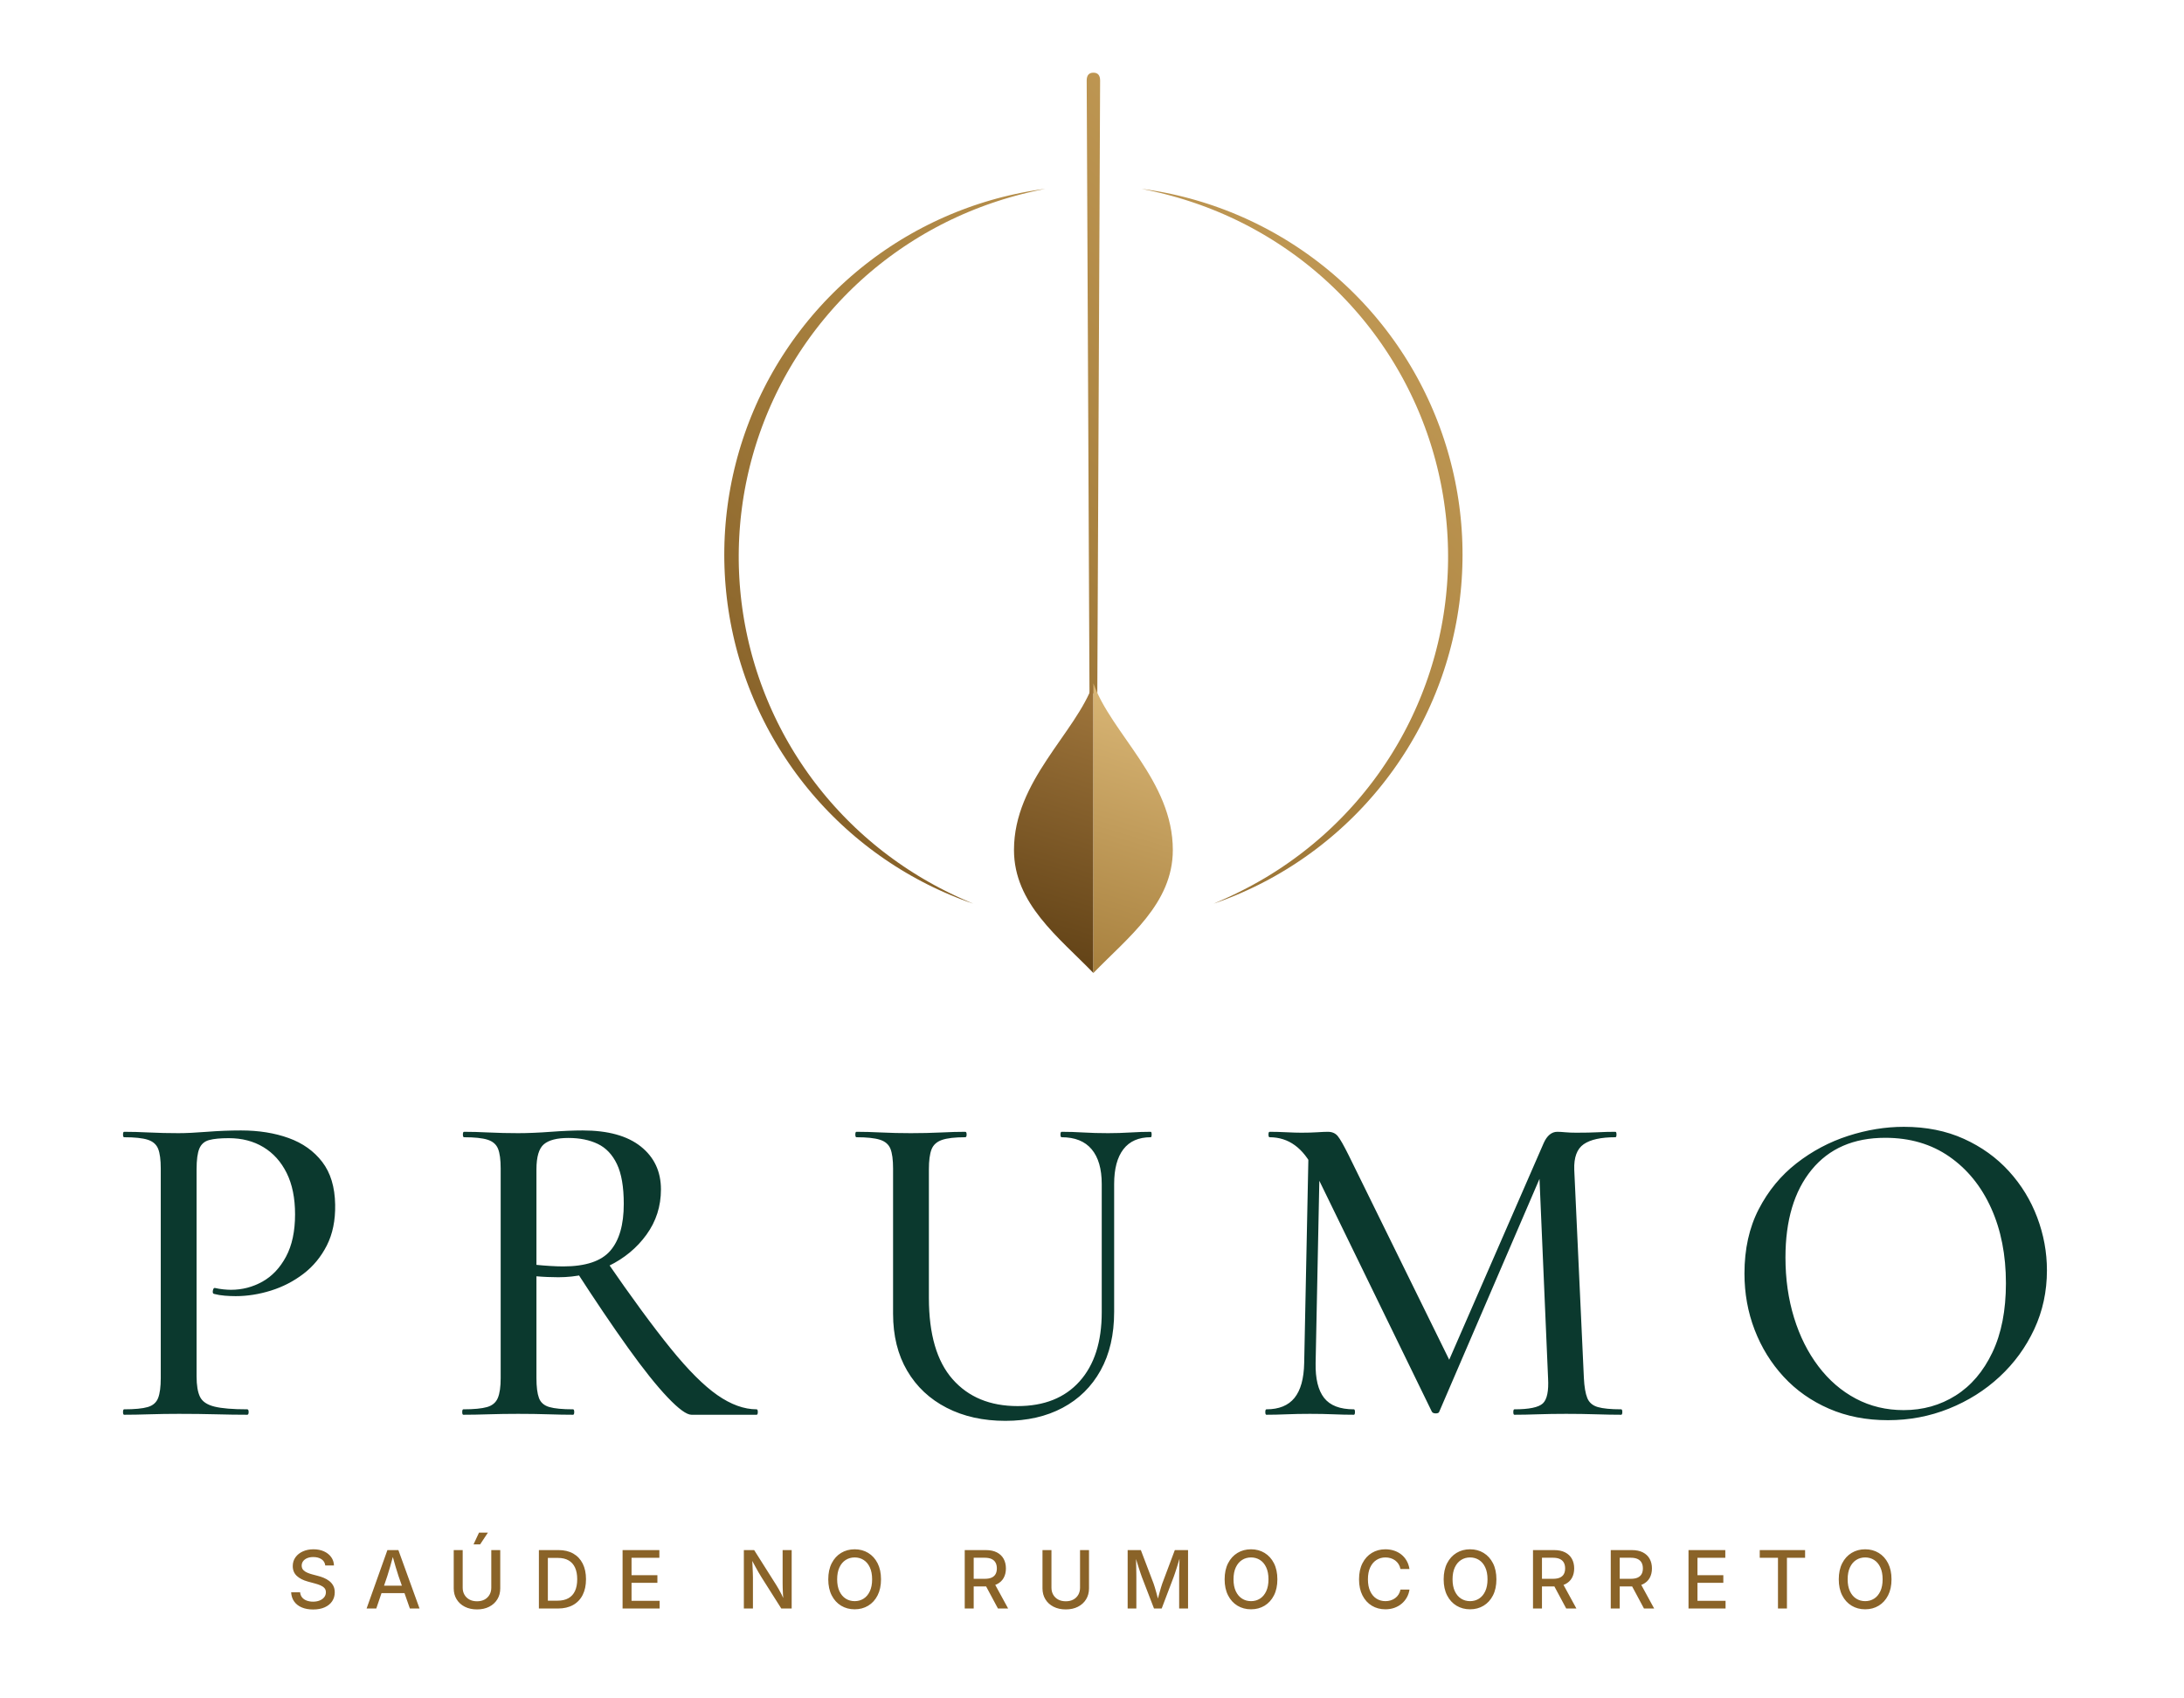
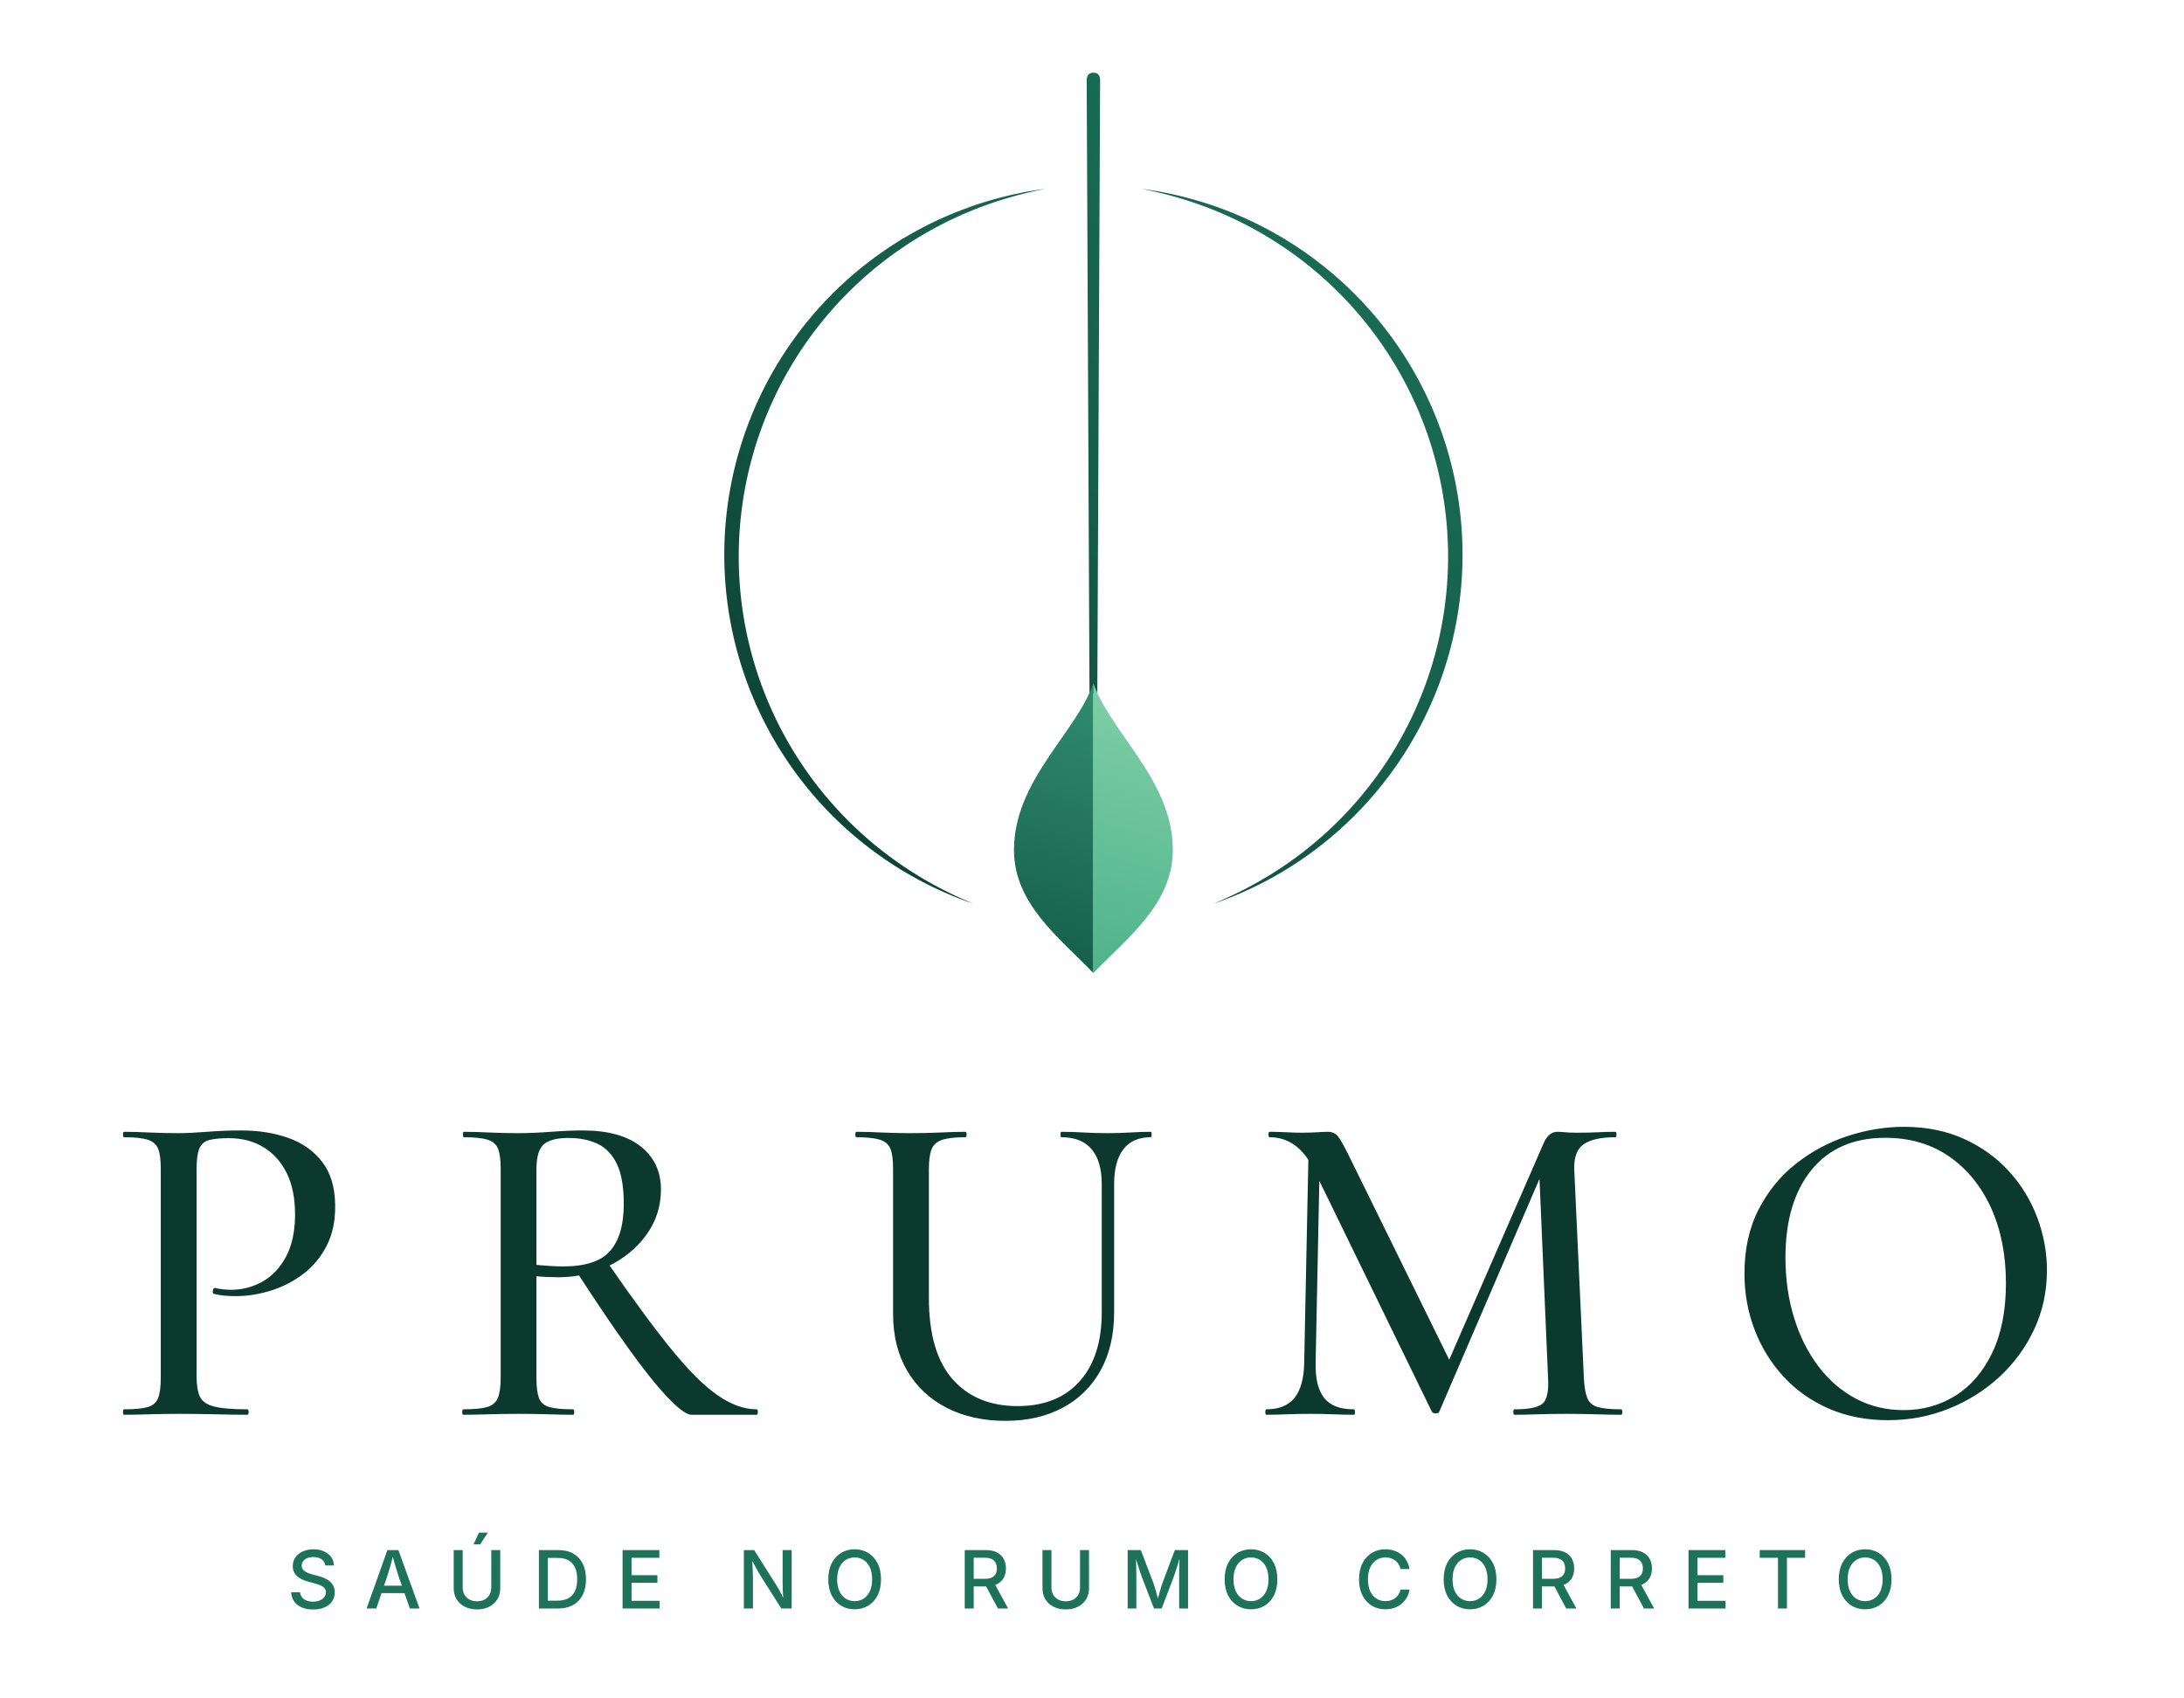
<svg xmlns="http://www.w3.org/2000/svg" viewBox="0 0 355 276" width="355" height="276" role="img" aria-label="Prumo">
  <defs>
    <linearGradient id="sg" gradientUnits="userSpaceOnUse" x1="300" y1="930" x2="960" y2="230">
-       <stop offset="0" stop-color="#7A5520" />
-       <stop offset="0.5" stop-color="#A8813F" />
-       <stop offset="1" stop-color="#C9A15C" />
+       <stop offset="0" stop-color="#0B392E" />
+       <stop offset="0.5" stop-color="#145C48" />
+       <stop offset="1" stop-color="#1D7259" />
    </linearGradient>
    <linearGradient id="sbl" gradientUnits="userSpaceOnUse" x1="556" y1="960" x2="627" y2="720">
-       <stop offset="0" stop-color="#5E3F14" />
-       <stop offset="1" stop-color="#9C733A" />
+       <stop offset="0" stop-color="#145C48" />
+       <stop offset="1" stop-color="#2F8A6C" />
    </linearGradient>
    <linearGradient id="sbr" gradientUnits="userSpaceOnUse" x1="627" y1="960" x2="698" y2="720">
-       <stop offset="0" stop-color="#A8813F" />
-       <stop offset="1" stop-color="#D9B676" />
+       <stop offset="0" stop-color="#4FB38A" />
+       <stop offset="1" stop-color="#7FCFA8" />
    </linearGradient>
    <linearGradient id="wg" x1="0" y1="0" x2="1" y2="1">
-       <stop offset="0" stop-color="#F3D9A6" />
-       <stop offset=".5" stop-color="#D8B271" />
-       <stop offset="1" stop-color="#B38A49" />
+       <stop offset="0" stop-color="#0B392E" />
+       <stop offset=".5" stop-color="#145C48" />
+       <stop offset="1" stop-color="#1D7259" />
    </linearGradient>
  </defs>
  <g transform="translate(115.00 10.00) scale(0.18182) translate(-282 -147)">
    <path d="M583.93 260.82 L578.45 261.59 L573.00 262.45 L567.55 263.40 L562.13 264.44 L556.72 265.57 L551.33 266.79 L545.96 268.11 L540.62 269.51 L535.30 271.00 L530.00 272.58 L524.73 274.25 L519.49 276.00 L514.29 277.85 L509.11 279.78 L503.96 281.79 L498.85 283.90 L493.78 286.09 L488.74 288.36 L483.75 290.71 L478.79 293.16 L473.87 295.68 L469.00 298.28 L464.17 300.97 L459.39 303.74 L454.65 306.58 L449.96 309.51 L445.33 312.51 L440.74 315.59 L436.20 318.75 L431.72 321.98 L427.30 325.29 L422.93 328.67 L418.61 332.12 L414.36 335.65 L410.16 339.24 L406.03 342.91 L401.95 346.64 L397.94 350.44 L394.00 354.31 L390.12 358.25 L386.30 362.24 L382.56 366.31 L378.88 370.43 L375.27 374.61 L371.74 378.86 L368.27 383.16 L364.88 387.52 L361.56 391.94 L358.31 396.41 L355.14 400.94 L352.05 405.52 L349.03 410.14 L346.09 414.82 L343.23 419.55 L340.45 424.33 L337.75 429.15 L335.13 434.01 L332.59 438.92 L330.14 443.87 L327.77 448.86 L325.48 453.89 L323.28 458.96 L321.16 464.06 L319.13 469.20 L317.18 474.37 L315.32 479.58 L313.55 484.81 L311.86 490.07 L310.27 495.36 L308.76 500.68 L307.35 506.02 L306.02 511.38 L304.78 516.77 L303.63 522.17 L302.58 527.60 L301.61 533.04 L300.73 538.49 L299.95 543.96 L299.26 549.45 L298.66 554.94 L298.15 560.44 L297.74 565.95 L297.41 571.47 L297.18 576.99 L297.05 582.51 L297.00 588.04 L297.05 593.56 L297.19 599.09 L297.42 604.61 L297.74 610.12 L298.16 615.63 L298.67 621.13 L299.27 626.63 L299.96 632.11 L300.75 637.58 L301.62 643.03 L302.59 648.47 L303.65 653.90 L304.80 659.30 L306.03 664.69 L307.36 670.05 L308.78 675.39 L310.29 680.71 L311.89 686.00 L313.57 691.26 L315.34 696.49 L317.20 701.69 L319.15 706.87 L321.18 712.00 L323.30 717.11 L325.51 722.17 L327.80 727.20 L330.17 732.19 L332.63 737.14 L335.16 742.05 L337.78 746.92 L340.49 751.74 L343.27 756.51 L346.13 761.24 L349.07 765.92 L352.09 770.54 L355.18 775.12 L358.35 779.65 L361.60 784.12 L364.92 788.53 L368.31 792.89 L371.78 797.20 L375.32 801.44 L378.93 805.62 L382.61 809.75 L386.35 813.81 L390.17 817.81 L394.05 821.74 L398.00 825.61 L402.01 829.41 L406.08 833.14 L410.22 836.81 L414.41 840.40 L418.67 843.92 L422.98 847.38 L427.35 850.76 L431.78 854.06 L436.26 857.29 L440.80 860.45 L445.39 863.53 L450.03 866.53 L454.71 869.46 L459.45 872.30 L464.23 875.07 L469.06 877.75 L473.94 880.36 L478.85 882.88 L483.81 885.32 L488.81 887.67 L493.85 889.94 L498.92 892.13 L504.03 894.23 L509.18 896.25 L514.35 898.18 L519.56 900.02 L519.56 900.02 L514.48 897.82 L509.43 895.59 L504.41 893.29 L499.43 890.92 L494.50 888.47 L489.60 885.95 L484.75 883.36 L479.95 880.69 L475.20 877.95 L470.49 875.13 L465.84 872.24 L461.23 869.28 L456.68 866.24 L452.18 863.14 L447.74 859.96 L443.35 856.72 L439.02 853.41 L434.74 850.03 L430.52 846.58 L426.37 843.07 L422.27 839.50 L418.24 835.86 L414.26 832.16 L410.36 828.40 L406.51 824.57 L402.73 820.69 L399.02 816.75 L395.37 812.76 L391.79 808.71 L388.28 804.60 L384.84 800.44 L381.47 796.23 L378.16 791.97 L374.93 787.65 L371.77 783.29 L368.69 778.88 L365.68 774.42 L362.74 769.92 L359.87 765.37 L357.08 760.78 L354.37 756.15 L351.73 751.48 L349.17 746.77 L346.69 742.02 L344.28 737.24 L341.96 732.42 L339.71 727.56 L337.54 722.67 L335.45 717.75 L333.44 712.80 L331.51 707.82 L329.66 702.81 L327.89 697.77 L326.20 692.71 L324.60 687.63 L323.08 682.52 L321.63 677.39 L320.28 672.23 L319.00 667.06 L317.81 661.87 L316.70 656.67 L315.67 651.45 L314.73 646.21 L313.87 640.96 L313.10 635.70 L312.41 630.43 L311.80 625.15 L311.28 619.86 L310.84 614.57 L310.49 609.27 L310.22 603.96 L310.03 598.65 L309.93 593.34 L309.92 588.03 L309.99 582.73 L310.14 577.42 L310.38 572.12 L310.70 566.82 L311.11 561.53 L311.59 556.24 L312.17 550.96 L312.83 545.70 L313.57 540.44 L314.39 535.20 L315.30 529.97 L316.29 524.75 L317.37 519.55 L318.52 514.37 L319.76 509.20 L321.08 504.06 L322.49 498.94 L323.97 493.83 L325.54 488.76 L327.18 483.70 L328.91 478.67 L330.72 473.67 L332.61 468.70 L334.57 463.76 L336.62 458.85 L338.74 453.97 L340.95 449.12 L343.23 444.31 L345.59 439.53 L348.02 434.79 L350.53 430.08 L353.12 425.42 L355.78 420.80 L358.52 416.21 L361.33 411.68 L364.21 407.18 L367.17 402.73 L370.20 398.32 L373.30 393.96 L376.47 389.65 L379.71 385.39 L383.02 381.18 L386.40 377.03 L389.85 372.92 L393.37 368.87 L396.95 364.87 L400.60 360.93 L404.31 357.05 L408.09 353.22 L411.93 349.45 L415.83 345.75 L419.80 342.10 L423.82 338.52 L427.91 335.00 L432.05 331.54 L436.26 328.15 L440.51 324.83 L444.83 321.57 L449.20 318.39 L453.63 315.27 L458.10 312.22 L462.63 309.24 L467.21 306.33 L471.84 303.50 L476.52 300.73 L481.25 298.05 L486.02 295.44 L490.84 292.90 L495.70 290.44 L500.61 288.06 L505.56 285.76 L510.54 283.53 L515.57 281.39 L520.64 279.32 L525.74 277.34 L530.88 275.43 L536.05 273.61 L541.26 271.87 L546.49 270.21 L551.76 268.64 L557.06 267.14 L562.38 265.73 L567.74 264.40 L573.11 263.14 L578.51 261.96 L583.93 260.82 Z" fill="url(#sg)" />
    <path d="M670.07 260.82 L675.55 261.59 L681.00 262.45 L686.45 263.40 L691.87 264.44 L697.28 265.57 L702.67 266.79 L708.04 268.11 L713.38 269.51 L718.70 271.00 L724.00 272.58 L729.27 274.25 L734.51 276.00 L739.71 277.85 L744.89 279.78 L750.04 281.79 L755.15 283.90 L760.22 286.09 L765.26 288.36 L770.25 290.71 L775.21 293.16 L780.13 295.68 L785.00 298.28 L789.83 300.97 L794.61 303.74 L799.35 306.58 L804.04 309.51 L808.67 312.51 L813.26 315.59 L817.80 318.75 L822.28 321.98 L826.70 325.29 L831.07 328.67 L835.39 332.12 L839.64 335.65 L843.84 339.24 L847.97 342.91 L852.05 346.64 L856.06 350.44 L860.00 354.31 L863.88 358.25 L867.70 362.24 L871.44 366.31 L875.12 370.43 L878.73 374.61 L882.26 378.86 L885.73 383.16 L889.12 387.52 L892.44 391.94 L895.69 396.41 L898.86 400.94 L901.95 405.52 L904.97 410.14 L907.91 414.82 L910.77 419.55 L913.55 424.33 L916.25 429.15 L918.87 434.01 L921.41 438.92 L923.86 443.87 L926.23 448.86 L928.52 453.89 L930.72 458.96 L932.84 464.06 L934.87 469.20 L936.82 474.37 L938.68 479.58 L940.45 484.81 L942.14 490.07 L943.73 495.36 L945.24 500.68 L946.65 506.02 L947.98 511.38 L949.22 516.77 L950.37 522.17 L951.42 527.60 L952.39 533.04 L953.27 538.49 L954.05 543.96 L954.74 549.45 L955.34 554.94 L955.85 560.44 L956.26 565.95 L956.59 571.47 L956.82 576.99 L956.95 582.51 L957.00 588.04 L956.95 593.56 L956.81 599.09 L956.58 604.61 L956.26 610.12 L955.84 615.63 L955.33 621.13 L954.73 626.63 L954.04 632.11 L953.25 637.58 L952.38 643.03 L951.41 648.47 L950.35 653.90 L949.20 659.30 L947.97 664.69 L946.64 670.05 L945.22 675.39 L943.71 680.71 L942.11 686.00 L940.43 691.26 L938.66 696.49 L936.80 701.69 L934.85 706.87 L932.82 712.00 L930.70 717.11 L928.49 722.17 L926.20 727.20 L923.83 732.19 L921.37 737.14 L918.84 742.05 L916.22 746.92 L913.51 751.74 L910.73 756.51 L907.87 761.24 L904.93 765.92 L901.91 770.54 L898.82 775.12 L895.65 779.65 L892.40 784.12 L889.08 788.53 L885.69 792.89 L882.22 797.20 L878.68 801.44 L875.07 805.62 L871.39 809.75 L867.65 813.81 L863.83 817.81 L859.95 821.74 L856.00 825.61 L851.99 829.41 L847.92 833.14 L843.78 836.81 L839.59 840.40 L835.33 843.92 L831.02 847.38 L826.65 850.76 L822.22 854.06 L817.74 857.29 L813.20 860.45 L808.61 863.53 L803.97 866.53 L799.29 869.46 L794.55 872.30 L789.77 875.07 L784.94 877.75 L780.06 880.36 L775.15 882.88 L770.19 885.32 L765.19 887.67 L760.15 889.94 L755.08 892.13 L749.97 894.23 L744.82 896.25 L739.65 898.18 L734.44 900.02 L734.44 900.02 L739.52 897.82 L744.57 895.59 L749.59 893.29 L754.57 890.92 L759.50 888.47 L764.40 885.95 L769.25 883.36 L774.05 880.69 L778.80 877.95 L783.51 875.13 L788.16 872.24 L792.77 869.28 L797.32 866.24 L801.82 863.14 L806.26 859.96 L810.65 856.72 L814.98 853.41 L819.26 850.03 L823.48 846.58 L827.63 843.07 L831.73 839.50 L835.76 835.86 L839.74 832.16 L843.64 828.40 L847.49 824.57 L851.27 820.69 L854.98 816.75 L858.63 812.76 L862.21 808.71 L865.72 804.60 L869.16 800.44 L872.53 796.23 L875.84 791.97 L879.07 787.65 L882.23 783.29 L885.31 778.88 L888.32 774.42 L891.26 769.92 L894.13 765.37 L896.92 760.78 L899.63 756.15 L902.27 751.48 L904.83 746.77 L907.31 742.02 L909.72 737.24 L912.04 732.42 L914.29 727.56 L916.46 722.67 L918.55 717.75 L920.56 712.80 L922.49 707.82 L924.34 702.81 L926.11 697.77 L927.80 692.71 L929.40 687.63 L930.92 682.52 L932.37 677.39 L933.72 672.23 L935.00 667.06 L936.19 661.87 L937.30 656.67 L938.33 651.45 L939.27 646.21 L940.13 640.96 L940.90 635.70 L941.59 630.43 L942.20 625.15 L942.72 619.86 L943.16 614.57 L943.51 609.27 L943.78 603.96 L943.97 598.65 L944.07 593.34 L944.08 588.03 L944.01 582.73 L943.86 577.42 L943.62 572.12 L943.30 566.82 L942.89 561.53 L942.41 556.24 L941.83 550.96 L941.17 545.70 L940.43 540.44 L939.61 535.20 L938.70 529.97 L937.71 524.75 L936.63 519.55 L935.48 514.37 L934.24 509.20 L932.92 504.06 L931.51 498.94 L930.03 493.83 L928.46 488.76 L926.82 483.70 L925.09 478.67 L923.28 473.67 L921.39 468.70 L919.43 463.76 L917.38 458.85 L915.26 453.97 L913.05 449.12 L910.77 444.31 L908.41 439.53 L905.98 434.79 L903.47 430.08 L900.88 425.42 L898.22 420.80 L895.48 416.21 L892.67 411.68 L889.79 407.18 L886.83 402.73 L883.80 398.32 L880.70 393.96 L877.53 389.65 L874.29 385.39 L870.98 381.18 L867.60 377.03 L864.15 372.92 L860.63 368.87 L857.05 364.87 L853.40 360.93 L849.69 357.05 L845.91 353.22 L842.07 349.45 L838.17 345.75 L834.20 342.10 L830.18 338.52 L826.09 335.00 L821.95 331.54 L817.74 328.15 L813.49 324.83 L809.17 321.57 L804.80 318.39 L800.37 315.27 L795.90 312.22 L791.37 309.24 L786.79 306.33 L782.16 303.50 L777.48 300.73 L772.75 298.05 L767.98 295.44 L763.16 292.90 L758.30 290.44 L753.39 288.06 L748.44 285.76 L743.46 283.53 L738.43 281.39 L733.36 279.32 L728.26 277.34 L723.12 275.43 L717.95 273.61 L712.74 271.87 L707.51 270.21 L702.24 268.64 L696.94 267.14 L691.62 265.73 L686.26 264.40 L680.89 263.14 L675.49 261.96 L670.07 260.82 Z" fill="url(#sg)" />
    <path d="M621 164 Q621 157 627 157 Q633 157 633 164 L630.5 712 L623.5 712 Z" fill="url(#sg)" />
    <path d="M627 703 C611 748 556 790 556 852 C556 900 596 930 627 962 Z" fill="url(#sbl)" />
    <path d="M627 703 C643 748 698 790 698 852 C698 900 658 930 627 962 Z" fill="url(#sbr)" />
  </g>
  <path transform="translate(17.27 184.00)" d="M14.683 39.744Q14.683 41.952 15.243 43.093Q15.802 44.234 17.59 44.675Q19.379 45.117 22.923 45.117Q23.144 45.117 23.144 45.558Q23.144 46.0 22.923 46.0Q20.568 46.0 17.808 45.926Q15.048 45.853 11.809 45.853Q9.321 45.853 7.031 45.926Q4.74 46.0 2.907 46.0Q2.727 46.0 2.727 45.558Q2.727 45.117 2.907 45.117Q5.472 45.117 6.738 44.749Q8.004 44.381 8.433 43.277Q8.861 42.173 8.861 40.038V5.962Q8.861 3.827 8.433 2.76Q8.004 1.693 6.738 1.288Q5.472 0.883 2.907 0.883Q2.727 0.883 2.727 0.442Q2.727 0.0 2.907 0.0Q4.74 0.0 6.994 0.11Q9.248 0.221 11.736 0.221Q13.583 0.221 16.372 3.552713678800501e-15Q19.162 -0.221 21.907 -0.221Q26.22 -0.221 29.648 1.014Q33.076 2.248 35.109 4.898Q37.142 7.548 37.208 11.85Q37.275 15.684 35.852 18.481Q34.43 21.278 32.038 23.098Q29.646 24.917 26.759 25.817Q23.872 26.717 21.042 26.717Q20.185 26.717 19.265 26.643Q18.345 26.57 17.502 26.349Q17.241 26.275 17.335 25.797Q17.429 25.318 17.682 25.392Q18.312 25.539 19.027 25.613Q19.743 25.686 20.266 25.686Q23.007 25.686 25.381 24.362Q27.755 23.037 29.223 20.293Q30.691 17.55 30.691 13.421Q30.691 9.439 29.324 6.692Q27.957 3.945 25.539 2.49Q23.121 1.034 19.916 1.034Q17.863 1.034 16.726 1.341Q15.589 1.649 15.136 2.72Q14.683 3.79 14.683 6.109ZM95.128 46.0Q93.943 46.0 91.255 43.179Q88.567 40.359 84.784 35.072Q81 29.786 76.294 22.5L81.284 20.965Q87.415 29.871 91.715 35.183Q96.015 40.495 99.334 42.806Q102.654 45.117 105.719 45.117Q105.907 45.117 105.907 45.558Q105.907 46.0 105.719 46.0Q101.579 46.0 98.968 46.0Q96.357 46.0 95.128 46.0ZM77.442 -0.221Q83.606 -0.221 86.885 2.386Q90.164 4.994 90.164 9.369Q90.164 13.469 87.816 16.716Q85.468 19.964 81.678 21.804Q77.887 23.644 73.49 23.644Q72.662 23.644 71.696 23.604Q70.73 23.563 69.927 23.489V40.038Q69.927 42.173 70.336 43.277Q70.744 44.381 72.031 44.749Q73.317 45.117 75.882 45.117Q76.069 45.117 76.069 45.558Q76.069 46.0 75.882 46.0Q74.049 46.0 71.835 45.926Q69.622 45.853 66.947 45.853Q64.459 45.853 62.168 45.926Q59.877 46.0 58.045 46.0Q57.864 46.0 57.864 45.558Q57.864 45.117 58.045 45.117Q60.61 45.117 61.896 44.749Q63.182 44.381 63.647 43.277Q64.113 42.173 64.113 40.038V5.962Q64.113 3.827 63.684 2.76Q63.256 1.693 61.99 1.288Q60.724 0.883 58.159 0.883Q57.971 0.883 57.971 0.442Q57.971 0.0 58.159 0.0Q59.951 0.0 62.205 0.11Q64.459 0.221 66.947 0.221Q69.294 0.221 72.262 3.552713678800501e-15Q75.23 -0.221 77.442 -0.221ZM84.121 11.721Q84.121 7.581 83.015 5.259Q81.909 2.937 79.898 1.969Q77.887 1.001 75.131 1.001Q72.349 1.001 71.138 2.024Q69.927 3.047 69.927 6.109V21.631Q70.958 21.738 72.156 21.811Q73.353 21.885 74.277 21.885Q79.712 21.885 81.917 19.351Q84.121 16.818 84.121 11.721ZM161.813 8.49Q161.813 4.791 160.172 2.837Q158.531 0.883 155.292 0.883Q155.105 0.883 155.105 0.442Q155.105 0.0 155.292 0.0Q157.011 0.0 158.84 0.11Q160.669 0.221 162.829 0.221Q164.654 0.221 166.467 0.11Q168.279 0.0 169.777 0.0Q169.924 0.0 169.924 0.442Q169.924 0.883 169.777 0.883Q166.833 0.883 165.331 2.837Q163.83 4.791 163.83 8.49V29.274Q163.83 34.824 161.629 38.789Q159.429 42.754 155.449 44.872Q151.469 46.99 146.151 46.99Q140.738 46.99 136.607 44.868Q132.476 42.747 130.186 38.842Q127.895 34.938 127.895 29.572V5.962Q127.895 3.827 127.466 2.76Q127.037 1.693 125.755 1.288Q124.472 0.883 121.94 0.883Q121.76 0.883 121.76 0.442Q121.76 0.0 121.94 0.0Q123.773 0.0 126.007 0.11Q128.241 0.221 130.769 0.221Q133.404 0.221 135.658 0.11Q137.912 0.0 139.63 0.0Q139.851 0.0 139.851 0.442Q139.851 0.883 139.63 0.883Q137.098 0.883 135.833 1.325Q134.567 1.766 134.142 2.87Q133.717 3.974 133.717 6.109V26.996Q133.717 35.847 137.566 40.219Q141.415 44.591 148.138 44.591Q154.612 44.591 158.212 40.57Q161.813 36.55 161.813 29.348ZM194.72 37.584 195.456 1.693 197.307 1.84 196.578 37.584Q196.505 41.404 197.958 43.26Q199.412 45.117 202.794 45.117Q202.974 45.117 202.974 45.558Q202.974 46.0 202.794 46.0Q201.175 46.0 199.462 45.926Q197.748 45.853 195.655 45.853Q193.623 45.853 191.872 45.926Q190.12 46.0 188.582 46.0Q188.401 46.0 188.401 45.558Q188.401 45.117 188.582 45.117Q191.64 45.117 193.143 43.26Q194.646 41.404 194.72 37.584ZM246.244 45.117Q246.431 45.117 246.431 45.558Q246.431 46.0 246.244 46.0Q244.411 46.0 242.124 45.926Q239.837 45.853 237.308 45.853Q234.828 45.853 232.716 45.926Q230.604 46.0 228.892 46.0Q228.712 46.0 228.712 45.558Q228.712 45.117 228.892 45.117Q232.473 45.117 233.507 44.16Q234.541 43.203 234.361 40.038L232.87 5.377L235.733 1.229L216.682 45.485Q216.608 45.779 216.11 45.779Q215.611 45.779 215.464 45.485L196.28 6.109Q193.726 0.883 189.097 0.883Q188.916 0.883 188.916 0.442Q188.916 0.0 189.097 0.0Q190.4 0.0 191.849 0.074Q193.299 0.147 194.275 0.147Q195.702 0.147 196.834 0.074Q197.966 0.0 198.573 0.0Q199.603 0.0 200.175 0.696Q200.748 1.391 201.958 3.827L218.647 37.775L215.939 42.456L233.647 1.84Q234.048 0.931 234.607 0.466Q235.167 0.0 235.855 0.0Q236.388 0.0 237.158 0.074Q237.927 0.147 238.95 0.147Q241.062 0.147 242.455 0.074Q243.848 0.0 245.305 0.0Q245.485 0.0 245.485 0.442Q245.485 0.883 245.305 0.883Q241.798 0.883 240.155 2.018Q238.512 3.154 238.619 6.179L240.183 40.038Q240.289 42.173 240.735 43.277Q241.18 44.381 242.446 44.749Q243.712 45.117 246.244 45.117ZM289.616 46.883Q284.317 46.883 280.011 45.006Q275.706 43.13 272.651 39.818Q269.597 36.506 267.941 32.2Q266.285 27.894 266.285 23.037Q266.285 17.075 268.603 12.586Q270.922 8.096 274.749 5.115Q278.576 2.134 283.139 0.662Q287.702 -0.81 292.192 -0.81Q297.638 -0.81 301.944 1.141Q306.25 3.091 309.267 6.403Q312.285 9.715 313.867 13.91Q315.45 18.106 315.45 22.522Q315.45 27.674 313.389 32.09Q311.328 36.506 307.758 39.818Q304.189 43.13 299.515 45.006Q294.842 46.883 289.616 46.883ZM292.166 45.246Q296.855 45.246 300.619 42.87Q304.384 40.495 306.584 35.871Q308.785 31.247 308.785 24.616Q308.785 17.723 306.38 12.403Q303.975 7.084 299.581 4.03Q295.188 0.975 289.167 0.975Q281.457 0.975 277.203 6.175Q272.949 11.375 272.949 20.435Q272.949 25.686 274.342 30.213Q275.735 34.739 278.304 38.128Q280.872 41.518 284.392 43.382Q287.912 45.246 292.166 45.246Z" fill="#0B392E" />
-   <path transform="translate(46.65 252.00)" d="M4.241 9.657Q3.176 9.657 2.391 9.319Q1.605 8.981 1.163 8.354Q0.721 7.728 0.673 6.86H2.133Q2.18 7.377 2.471 7.716Q2.762 8.055 3.226 8.221Q3.689 8.387 4.234 8.387Q4.836 8.387 5.308 8.196Q5.779 8.005 6.051 7.659Q6.322 7.312 6.322 6.857Q6.322 6.441 6.086 6.177Q5.849 5.912 5.443 5.736Q5.036 5.561 4.523 5.426L3.41 5.123Q2.242 4.808 1.589 4.195Q0.936 3.582 0.936 2.607Q0.936 1.785 1.38 1.169Q1.824 0.553 2.586 0.213Q3.348 -0.128 4.304 -0.128Q5.28 -0.128 6.022 0.214Q6.764 0.555 7.188 1.149Q7.613 1.742 7.635 2.501H6.217Q6.143 1.847 5.612 1.489Q5.08 1.132 4.273 1.132Q3.7 1.132 3.275 1.313Q2.85 1.494 2.619 1.809Q2.388 2.124 2.388 2.528Q2.388 2.976 2.665 3.255Q2.942 3.533 3.341 3.694Q3.739 3.855 4.102 3.951L5.021 4.195Q5.476 4.309 5.957 4.504Q6.437 4.7 6.847 5.009Q7.257 5.318 7.51 5.775Q7.762 6.231 7.762 6.872Q7.762 7.679 7.347 8.309Q6.932 8.939 6.144 9.298Q5.357 9.657 4.241 9.657ZM12.938 9.5 16.321 0.0H18.105L21.545 9.5H19.974L18.123 4.215Q17.907 3.57 17.65 2.698Q17.392 1.825 17.054 0.602H17.348Q17.017 1.835 16.761 2.719Q16.506 3.602 16.308 4.215L14.513 9.5ZM14.771 6.997V5.782H19.712V6.997ZM30.886 9.646Q29.745 9.646 28.892 9.208Q28.039 8.77 27.57 7.999Q27.101 7.229 27.101 6.234V0.0H28.558V6.117Q28.558 6.756 28.842 7.254Q29.126 7.752 29.647 8.038Q30.169 8.324 30.886 8.324Q31.604 8.324 32.124 8.038Q32.643 7.752 32.924 7.254Q33.206 6.756 33.206 6.117V0.0H34.663V6.234Q34.663 7.229 34.193 7.999Q33.724 8.77 32.875 9.208Q32.026 9.646 30.886 9.646ZM30.319 -0.922 31.209 -2.833H32.655L31.391 -0.922ZM44.035 9.5H41.685V8.227H43.954Q45.033 8.227 45.748 7.823Q46.463 7.42 46.818 6.64Q47.174 5.86 47.174 4.735Q47.174 3.621 46.82 2.848Q46.466 2.076 45.769 1.675Q45.073 1.273 44.034 1.273H41.636V0.0H44.128Q45.531 0.0 46.531 0.568Q47.53 1.136 48.066 2.198Q48.602 3.26 48.602 4.735Q48.602 6.22 48.064 7.287Q47.526 8.355 46.504 8.927Q45.483 9.5 44.035 9.5ZM42.402 0.0V9.5H40.945V0.0ZM54.547 9.5V0.0H60.527V1.252H56.004V4.083H60.207V5.326H56.004V8.248H60.57V9.5ZM74.26 9.5V0.0H75.936L79.511 5.654Q79.69 5.935 79.913 6.325Q80.137 6.715 80.387 7.202Q80.636 7.689 80.88 8.263H80.698Q80.645 7.72 80.616 7.187Q80.586 6.655 80.574 6.191Q80.562 5.727 80.562 5.405V0.0H82.033V9.5H80.346L77.143 4.442Q76.886 4.027 76.641 3.608Q76.396 3.189 76.1 2.638Q75.803 2.088 75.374 1.294H75.605Q75.64 1.995 75.67 2.606Q75.699 3.216 75.717 3.684Q75.736 4.153 75.736 4.432V9.5ZM92.273 9.628Q91.042 9.628 90.071 9.043Q89.101 8.458 88.541 7.366Q87.981 6.274 87.981 4.756Q87.981 3.232 88.541 2.139Q89.101 1.046 90.071 0.459Q91.042 -0.128 92.273 -0.128Q93.505 -0.128 94.472 0.459Q95.439 1.046 95.997 2.139Q96.555 3.232 96.555 4.756Q96.555 6.275 95.997 7.367Q95.439 8.459 94.472 9.043Q93.505 9.628 92.273 9.628ZM92.273 8.303Q93.084 8.303 93.725 7.896Q94.366 7.489 94.738 6.695Q95.11 5.902 95.11 4.756Q95.11 3.599 94.738 2.805Q94.366 2.011 93.725 1.604Q93.084 1.197 92.273 1.197Q91.458 1.197 90.815 1.607Q90.171 2.017 89.799 2.81Q89.426 3.604 89.426 4.756Q89.426 5.902 89.799 6.693Q90.171 7.483 90.815 7.893Q91.458 8.303 92.273 8.303ZM110.163 9.5V0.0H113.566Q114.666 0.0 115.397 0.381Q116.128 0.761 116.493 1.435Q116.857 2.109 116.857 2.986Q116.857 3.865 116.491 4.524Q116.125 5.184 115.392 5.549Q114.66 5.913 113.555 5.913H110.997V4.67H113.414Q114.113 4.67 114.546 4.469Q114.978 4.267 115.181 3.891Q115.385 3.514 115.385 2.986Q115.385 2.447 115.181 2.059Q114.978 1.67 114.543 1.458Q114.108 1.245 113.403 1.245H111.62V9.5ZM115.563 9.5 113.263 5.207H114.875L117.218 9.5ZM126.587 9.646Q125.446 9.646 124.593 9.208Q123.739 8.77 123.271 7.999Q122.802 7.229 122.802 6.234V0.0H124.259V6.117Q124.259 6.756 124.543 7.254Q124.827 7.752 125.348 8.038Q125.87 8.324 126.587 8.324Q127.305 8.324 127.824 8.038Q128.344 7.752 128.625 7.254Q128.906 6.756 128.906 6.117V0.0H130.363V6.234Q130.363 7.229 129.894 7.999Q129.424 8.77 128.576 9.208Q127.727 9.646 126.587 9.646ZM136.646 9.5V0.0H138.79L140.862 5.449Q140.95 5.691 141.061 6.063Q141.173 6.436 141.294 6.869Q141.416 7.303 141.525 7.723Q141.635 8.144 141.714 8.482H141.408Q141.493 8.159 141.602 7.744Q141.711 7.329 141.832 6.893Q141.954 6.456 142.067 6.076Q142.181 5.696 142.268 5.449L144.313 0.0H146.463V9.5H145.017V4.39Q145.017 4.091 145.022 3.685Q145.028 3.28 145.039 2.824Q145.05 2.368 145.061 1.901Q145.072 1.434 145.077 1.006H145.187Q145.057 1.475 144.907 1.967Q144.758 2.458 144.613 2.918Q144.468 3.377 144.338 3.758Q144.208 4.14 144.117 4.39L142.177 9.5H140.929L138.96 4.39Q138.868 4.145 138.743 3.772Q138.618 3.398 138.471 2.944Q138.325 2.49 138.173 1.993Q138.02 1.496 137.868 1.006H137.995Q138.006 1.397 138.016 1.854Q138.027 2.311 138.036 2.774Q138.044 3.238 138.052 3.657Q138.06 4.075 138.06 4.39V9.5ZM156.7 9.628Q155.468 9.628 154.498 9.043Q153.527 8.458 152.968 7.366Q152.408 6.274 152.408 4.756Q152.408 3.232 152.968 2.139Q153.527 1.046 154.498 0.459Q155.468 -0.128 156.7 -0.128Q157.931 -0.128 158.899 0.459Q159.866 1.046 160.424 2.139Q160.981 3.232 160.981 4.756Q160.981 6.275 160.424 7.367Q159.866 8.459 158.899 9.043Q157.931 9.628 156.7 9.628ZM156.7 8.303Q157.511 8.303 158.152 7.896Q158.792 7.489 159.164 6.695Q159.537 5.902 159.537 4.756Q159.537 3.599 159.164 2.805Q158.792 2.011 158.152 1.604Q157.511 1.197 156.7 1.197Q155.884 1.197 155.241 1.607Q154.598 2.017 154.225 2.81Q153.852 3.604 153.852 4.756Q153.852 5.902 154.225 6.693Q154.598 7.483 155.241 7.893Q155.884 8.303 156.7 8.303ZM178.536 9.628Q177.303 9.628 176.335 9.043Q175.367 8.458 174.811 7.366Q174.256 6.274 174.256 4.756Q174.256 3.232 174.813 2.139Q175.37 1.046 176.339 0.459Q177.308 -0.128 178.536 -0.128Q179.286 -0.128 179.946 0.088Q180.607 0.304 181.127 0.718Q181.648 1.133 181.99 1.727Q182.333 2.32 182.454 3.076H180.99Q180.899 2.619 180.676 2.271Q180.452 1.923 180.125 1.681Q179.798 1.44 179.397 1.318Q178.996 1.197 178.55 1.197Q177.733 1.197 177.088 1.609Q176.442 2.021 176.071 2.815Q175.701 3.609 175.701 4.756Q175.701 5.906 176.075 6.699Q176.45 7.492 177.094 7.898Q177.738 8.303 178.547 8.303Q178.993 8.303 179.394 8.179Q179.795 8.055 180.123 7.816Q180.451 7.577 180.676 7.227Q180.901 6.876 180.992 6.424H182.456Q182.349 7.129 182.017 7.713Q181.685 8.297 181.17 8.728Q180.654 9.159 179.987 9.393Q179.32 9.628 178.536 9.628ZM192.303 9.628Q191.071 9.628 190.101 9.043Q189.131 8.458 188.571 7.366Q188.011 6.274 188.011 4.756Q188.011 3.232 188.571 2.139Q189.131 1.046 190.101 0.459Q191.071 -0.128 192.303 -0.128Q193.535 -0.128 194.502 0.459Q195.469 1.046 196.027 2.139Q196.584 3.232 196.584 4.756Q196.584 6.275 196.027 7.367Q195.469 8.459 194.502 9.043Q193.535 9.628 192.303 9.628ZM192.303 8.303Q193.114 8.303 193.755 7.896Q194.396 7.489 194.768 6.695Q195.14 5.902 195.14 4.756Q195.14 3.599 194.768 2.805Q194.396 2.011 193.755 1.604Q193.114 1.197 192.303 1.197Q191.488 1.197 190.844 1.607Q190.201 2.017 189.828 2.81Q189.456 3.604 189.456 4.756Q189.456 5.902 189.828 6.693Q190.201 7.483 190.844 7.893Q191.488 8.303 192.303 8.303ZM202.533 9.5V0.0H205.936Q207.036 0.0 207.767 0.381Q208.498 0.761 208.863 1.435Q209.227 2.109 209.227 2.986Q209.227 3.865 208.861 4.524Q208.495 5.184 207.762 5.549Q207.03 5.913 205.925 5.913H203.367V4.67H205.784Q206.483 4.67 206.916 4.469Q207.348 4.267 207.552 3.891Q207.755 3.514 207.755 2.986Q207.755 2.447 207.552 2.059Q207.348 1.67 206.913 1.458Q206.478 1.245 205.773 1.245H203.99V9.5ZM207.933 9.5 205.633 5.207H207.245L209.588 9.5ZM215.172 9.5V0.0H218.575Q219.675 0.0 220.406 0.381Q221.137 0.761 221.502 1.435Q221.867 2.109 221.867 2.986Q221.867 3.865 221.5 4.524Q221.134 5.184 220.401 5.549Q219.669 5.913 218.564 5.913H216.006V4.67H218.423Q219.123 4.67 219.555 4.469Q219.987 4.267 220.191 3.891Q220.394 3.514 220.394 2.986Q220.394 2.447 220.191 2.059Q219.987 1.67 219.552 1.458Q219.117 1.245 218.413 1.245H216.629V9.5ZM220.572 9.5 218.272 5.207H219.885L222.227 9.5ZM227.811 9.5V0.0H233.791V1.252H229.268V4.083H233.47V5.326H229.268V8.248H233.833V9.5ZM239.389 1.252V0.0H246.761V1.252H243.809V9.5H242.352V1.252ZM256.526 9.628Q255.294 9.628 254.324 9.043Q253.353 8.458 252.793 7.366Q252.234 6.274 252.234 4.756Q252.234 3.232 252.793 2.139Q253.353 1.046 254.324 0.459Q255.294 -0.128 256.526 -0.128Q257.757 -0.128 258.724 0.459Q259.691 1.046 260.249 2.139Q260.807 3.232 260.807 4.756Q260.807 6.275 260.249 7.367Q259.691 8.459 258.724 9.043Q257.757 9.628 256.526 9.628ZM256.526 8.303Q257.337 8.303 257.977 7.896Q258.618 7.489 258.99 6.695Q259.362 5.902 259.362 4.756Q259.362 3.599 258.99 2.805Q258.618 2.011 257.977 1.604Q257.337 1.197 256.526 1.197Q255.71 1.197 255.067 1.607Q254.424 2.017 254.051 2.81Q253.678 3.604 253.678 4.756Q253.678 5.902 254.051 6.693Q254.424 7.483 255.067 7.893Q255.71 8.303 256.526 8.303Z" fill="#8A6328" />
+   <path transform="translate(46.65 252.00)" d="M4.241 9.657Q3.176 9.657 2.391 9.319Q1.605 8.981 1.163 8.354Q0.721 7.728 0.673 6.86H2.133Q2.18 7.377 2.471 7.716Q2.762 8.055 3.226 8.221Q3.689 8.387 4.234 8.387Q4.836 8.387 5.308 8.196Q5.779 8.005 6.051 7.659Q6.322 7.312 6.322 6.857Q6.322 6.441 6.086 6.177Q5.849 5.912 5.443 5.736Q5.036 5.561 4.523 5.426L3.41 5.123Q2.242 4.808 1.589 4.195Q0.936 3.582 0.936 2.607Q0.936 1.785 1.38 1.169Q1.824 0.553 2.586 0.213Q3.348 -0.128 4.304 -0.128Q5.28 -0.128 6.022 0.214Q6.764 0.555 7.188 1.149Q7.613 1.742 7.635 2.501H6.217Q6.143 1.847 5.612 1.489Q5.08 1.132 4.273 1.132Q3.7 1.132 3.275 1.313Q2.85 1.494 2.619 1.809Q2.388 2.124 2.388 2.528Q2.388 2.976 2.665 3.255Q2.942 3.533 3.341 3.694Q3.739 3.855 4.102 3.951L5.021 4.195Q5.476 4.309 5.957 4.504Q6.437 4.7 6.847 5.009Q7.257 5.318 7.51 5.775Q7.762 6.231 7.762 6.872Q7.762 7.679 7.347 8.309Q6.932 8.939 6.144 9.298Q5.357 9.657 4.241 9.657ZM12.938 9.5 16.321 0.0H18.105L21.545 9.5H19.974L18.123 4.215Q17.907 3.57 17.65 2.698Q17.392 1.825 17.054 0.602H17.348Q17.017 1.835 16.761 2.719Q16.506 3.602 16.308 4.215L14.513 9.5ZM14.771 6.997V5.782H19.712V6.997ZM30.886 9.646Q29.745 9.646 28.892 9.208Q28.039 8.77 27.57 7.999Q27.101 7.229 27.101 6.234V0.0H28.558V6.117Q28.558 6.756 28.842 7.254Q29.126 7.752 29.647 8.038Q30.169 8.324 30.886 8.324Q31.604 8.324 32.124 8.038Q32.643 7.752 32.924 7.254Q33.206 6.756 33.206 6.117V0.0H34.663V6.234Q34.663 7.229 34.193 7.999Q33.724 8.77 32.875 9.208Q32.026 9.646 30.886 9.646ZM30.319 -0.922 31.209 -2.833H32.655L31.391 -0.922ZM44.035 9.5H41.685V8.227H43.954Q45.033 8.227 45.748 7.823Q46.463 7.42 46.818 6.64Q47.174 5.86 47.174 4.735Q47.174 3.621 46.82 2.848Q46.466 2.076 45.769 1.675Q45.073 1.273 44.034 1.273H41.636V0.0H44.128Q45.531 0.0 46.531 0.568Q47.53 1.136 48.066 2.198Q48.602 3.26 48.602 4.735Q48.602 6.22 48.064 7.287Q47.526 8.355 46.504 8.927Q45.483 9.5 44.035 9.5ZM42.402 0.0V9.5H40.945V0.0ZM54.547 9.5V0.0H60.527V1.252H56.004V4.083H60.207V5.326H56.004V8.248H60.57V9.5ZM74.26 9.5V0.0H75.936L79.511 5.654Q79.69 5.935 79.913 6.325Q80.137 6.715 80.387 7.202Q80.636 7.689 80.88 8.263H80.698Q80.645 7.72 80.616 7.187Q80.586 6.655 80.574 6.191Q80.562 5.727 80.562 5.405V0.0H82.033V9.5H80.346L77.143 4.442Q76.886 4.027 76.641 3.608Q76.396 3.189 76.1 2.638Q75.803 2.088 75.374 1.294H75.605Q75.64 1.995 75.67 2.606Q75.699 3.216 75.717 3.684Q75.736 4.153 75.736 4.432V9.5ZM92.273 9.628Q91.042 9.628 90.071 9.043Q89.101 8.458 88.541 7.366Q87.981 6.274 87.981 4.756Q87.981 3.232 88.541 2.139Q89.101 1.046 90.071 0.459Q91.042 -0.128 92.273 -0.128Q93.505 -0.128 94.472 0.459Q95.439 1.046 95.997 2.139Q96.555 3.232 96.555 4.756Q96.555 6.275 95.997 7.367Q95.439 8.459 94.472 9.043Q93.505 9.628 92.273 9.628ZM92.273 8.303Q93.084 8.303 93.725 7.896Q94.366 7.489 94.738 6.695Q95.11 5.902 95.11 4.756Q95.11 3.599 94.738 2.805Q94.366 2.011 93.725 1.604Q93.084 1.197 92.273 1.197Q91.458 1.197 90.815 1.607Q90.171 2.017 89.799 2.81Q89.426 3.604 89.426 4.756Q89.426 5.902 89.799 6.693Q90.171 7.483 90.815 7.893Q91.458 8.303 92.273 8.303ZM110.163 9.5V0.0H113.566Q114.666 0.0 115.397 0.381Q116.128 0.761 116.493 1.435Q116.857 2.109 116.857 2.986Q116.857 3.865 116.491 4.524Q116.125 5.184 115.392 5.549Q114.66 5.913 113.555 5.913H110.997V4.67H113.414Q114.113 4.67 114.546 4.469Q114.978 4.267 115.181 3.891Q115.385 3.514 115.385 2.986Q115.385 2.447 115.181 2.059Q114.978 1.67 114.543 1.458Q114.108 1.245 113.403 1.245H111.62V9.5ZM115.563 9.5 113.263 5.207H114.875L117.218 9.5ZM126.587 9.646Q125.446 9.646 124.593 9.208Q123.739 8.77 123.271 7.999Q122.802 7.229 122.802 6.234V0.0H124.259V6.117Q124.259 6.756 124.543 7.254Q124.827 7.752 125.348 8.038Q125.87 8.324 126.587 8.324Q127.305 8.324 127.824 8.038Q128.344 7.752 128.625 7.254Q128.906 6.756 128.906 6.117V0.0H130.363V6.234Q130.363 7.229 129.894 7.999Q129.424 8.77 128.576 9.208Q127.727 9.646 126.587 9.646ZM136.646 9.5V0.0H138.79L140.862 5.449Q140.95 5.691 141.061 6.063Q141.173 6.436 141.294 6.869Q141.416 7.303 141.525 7.723Q141.635 8.144 141.714 8.482H141.408Q141.493 8.159 141.602 7.744Q141.711 7.329 141.832 6.893Q141.954 6.456 142.067 6.076Q142.181 5.696 142.268 5.449L144.313 0.0H146.463V9.5H145.017V4.39Q145.017 4.091 145.022 3.685Q145.028 3.28 145.039 2.824Q145.05 2.368 145.061 1.901Q145.072 1.434 145.077 1.006H145.187Q145.057 1.475 144.907 1.967Q144.758 2.458 144.613 2.918Q144.468 3.377 144.338 3.758Q144.208 4.14 144.117 4.39L142.177 9.5H140.929L138.96 4.39Q138.868 4.145 138.743 3.772Q138.618 3.398 138.471 2.944Q138.325 2.49 138.173 1.993Q138.02 1.496 137.868 1.006H137.995Q138.006 1.397 138.016 1.854Q138.027 2.311 138.036 2.774Q138.044 3.238 138.052 3.657Q138.06 4.075 138.06 4.39V9.5ZM156.7 9.628Q155.468 9.628 154.498 9.043Q153.527 8.458 152.968 7.366Q152.408 6.274 152.408 4.756Q152.408 3.232 152.968 2.139Q153.527 1.046 154.498 0.459Q155.468 -0.128 156.7 -0.128Q157.931 -0.128 158.899 0.459Q159.866 1.046 160.424 2.139Q160.981 3.232 160.981 4.756Q160.981 6.275 160.424 7.367Q159.866 8.459 158.899 9.043Q157.931 9.628 156.7 9.628ZM156.7 8.303Q157.511 8.303 158.152 7.896Q158.792 7.489 159.164 6.695Q159.537 5.902 159.537 4.756Q159.537 3.599 159.164 2.805Q158.792 2.011 158.152 1.604Q157.511 1.197 156.7 1.197Q155.884 1.197 155.241 1.607Q154.598 2.017 154.225 2.81Q153.852 3.604 153.852 4.756Q153.852 5.902 154.225 6.693Q154.598 7.483 155.241 7.893Q155.884 8.303 156.7 8.303ZM178.536 9.628Q177.303 9.628 176.335 9.043Q175.367 8.458 174.811 7.366Q174.256 6.274 174.256 4.756Q174.256 3.232 174.813 2.139Q175.37 1.046 176.339 0.459Q177.308 -0.128 178.536 -0.128Q179.286 -0.128 179.946 0.088Q180.607 0.304 181.127 0.718Q181.648 1.133 181.99 1.727Q182.333 2.32 182.454 3.076H180.99Q180.899 2.619 180.676 2.271Q180.452 1.923 180.125 1.681Q179.798 1.44 179.397 1.318Q178.996 1.197 178.55 1.197Q177.733 1.197 177.088 1.609Q176.442 2.021 176.071 2.815Q175.701 3.609 175.701 4.756Q175.701 5.906 176.075 6.699Q176.45 7.492 177.094 7.898Q177.738 8.303 178.547 8.303Q178.993 8.303 179.394 8.179Q179.795 8.055 180.123 7.816Q180.451 7.577 180.676 7.227Q180.901 6.876 180.992 6.424H182.456Q182.349 7.129 182.017 7.713Q181.685 8.297 181.17 8.728Q180.654 9.159 179.987 9.393Q179.32 9.628 178.536 9.628ZM192.303 9.628Q191.071 9.628 190.101 9.043Q189.131 8.458 188.571 7.366Q188.011 6.274 188.011 4.756Q188.011 3.232 188.571 2.139Q189.131 1.046 190.101 0.459Q191.071 -0.128 192.303 -0.128Q193.535 -0.128 194.502 0.459Q195.469 1.046 196.027 2.139Q196.584 3.232 196.584 4.756Q196.584 6.275 196.027 7.367Q195.469 8.459 194.502 9.043Q193.535 9.628 192.303 9.628ZM192.303 8.303Q193.114 8.303 193.755 7.896Q194.396 7.489 194.768 6.695Q195.14 5.902 195.14 4.756Q195.14 3.599 194.768 2.805Q194.396 2.011 193.755 1.604Q193.114 1.197 192.303 1.197Q191.488 1.197 190.844 1.607Q190.201 2.017 189.828 2.81Q189.456 3.604 189.456 4.756Q189.456 5.902 189.828 6.693Q190.201 7.483 190.844 7.893Q191.488 8.303 192.303 8.303ZM202.533 9.5V0.0H205.936Q207.036 0.0 207.767 0.381Q208.498 0.761 208.863 1.435Q209.227 2.109 209.227 2.986Q209.227 3.865 208.861 4.524Q208.495 5.184 207.762 5.549Q207.03 5.913 205.925 5.913H203.367V4.67H205.784Q206.483 4.67 206.916 4.469Q207.348 4.267 207.552 3.891Q207.755 3.514 207.755 2.986Q207.755 2.447 207.552 2.059Q207.348 1.67 206.913 1.458Q206.478 1.245 205.773 1.245H203.99V9.5ZM207.933 9.5 205.633 5.207H207.245L209.588 9.5ZM215.172 9.5V0.0H218.575Q219.675 0.0 220.406 0.381Q221.137 0.761 221.502 1.435Q221.867 2.109 221.867 2.986Q221.867 3.865 221.5 4.524Q221.134 5.184 220.401 5.549Q219.669 5.913 218.564 5.913H216.006V4.67H218.423Q219.123 4.67 219.555 4.469Q219.987 4.267 220.191 3.891Q220.394 3.514 220.394 2.986Q220.394 2.447 220.191 2.059Q219.987 1.67 219.552 1.458Q219.117 1.245 218.413 1.245H216.629V9.5ZM220.572 9.5 218.272 5.207H219.885L222.227 9.5ZM227.811 9.5V0.0H233.791V1.252H229.268V4.083H233.47V5.326H229.268V8.248H233.833V9.5ZM239.389 1.252V0.0H246.761V1.252H243.809V9.5H242.352V1.252ZM256.526 9.628Q255.294 9.628 254.324 9.043Q253.353 8.458 252.793 7.366Q252.234 6.274 252.234 4.756Q252.234 3.232 252.793 2.139Q253.353 1.046 254.324 0.459Q255.294 -0.128 256.526 -0.128Q257.757 -0.128 258.724 0.459Q259.691 1.046 260.249 2.139Q260.807 3.232 260.807 4.756Q260.807 6.275 260.249 7.367Q259.691 8.459 258.724 9.043Q257.757 9.628 256.526 9.628ZM256.526 8.303Q257.337 8.303 257.977 7.896Q258.618 7.489 258.99 6.695Q259.362 5.902 259.362 4.756Q259.362 3.599 258.99 2.805Q258.618 2.011 257.977 1.604Q257.337 1.197 256.526 1.197Q255.71 1.197 255.067 1.607Q254.424 2.017 254.051 2.81Q253.678 3.604 253.678 4.756Q253.678 5.902 254.051 6.693Q254.424 7.483 255.067 7.893Q255.71 8.303 256.526 8.303Z" fill="#1D7259" />
</svg>
